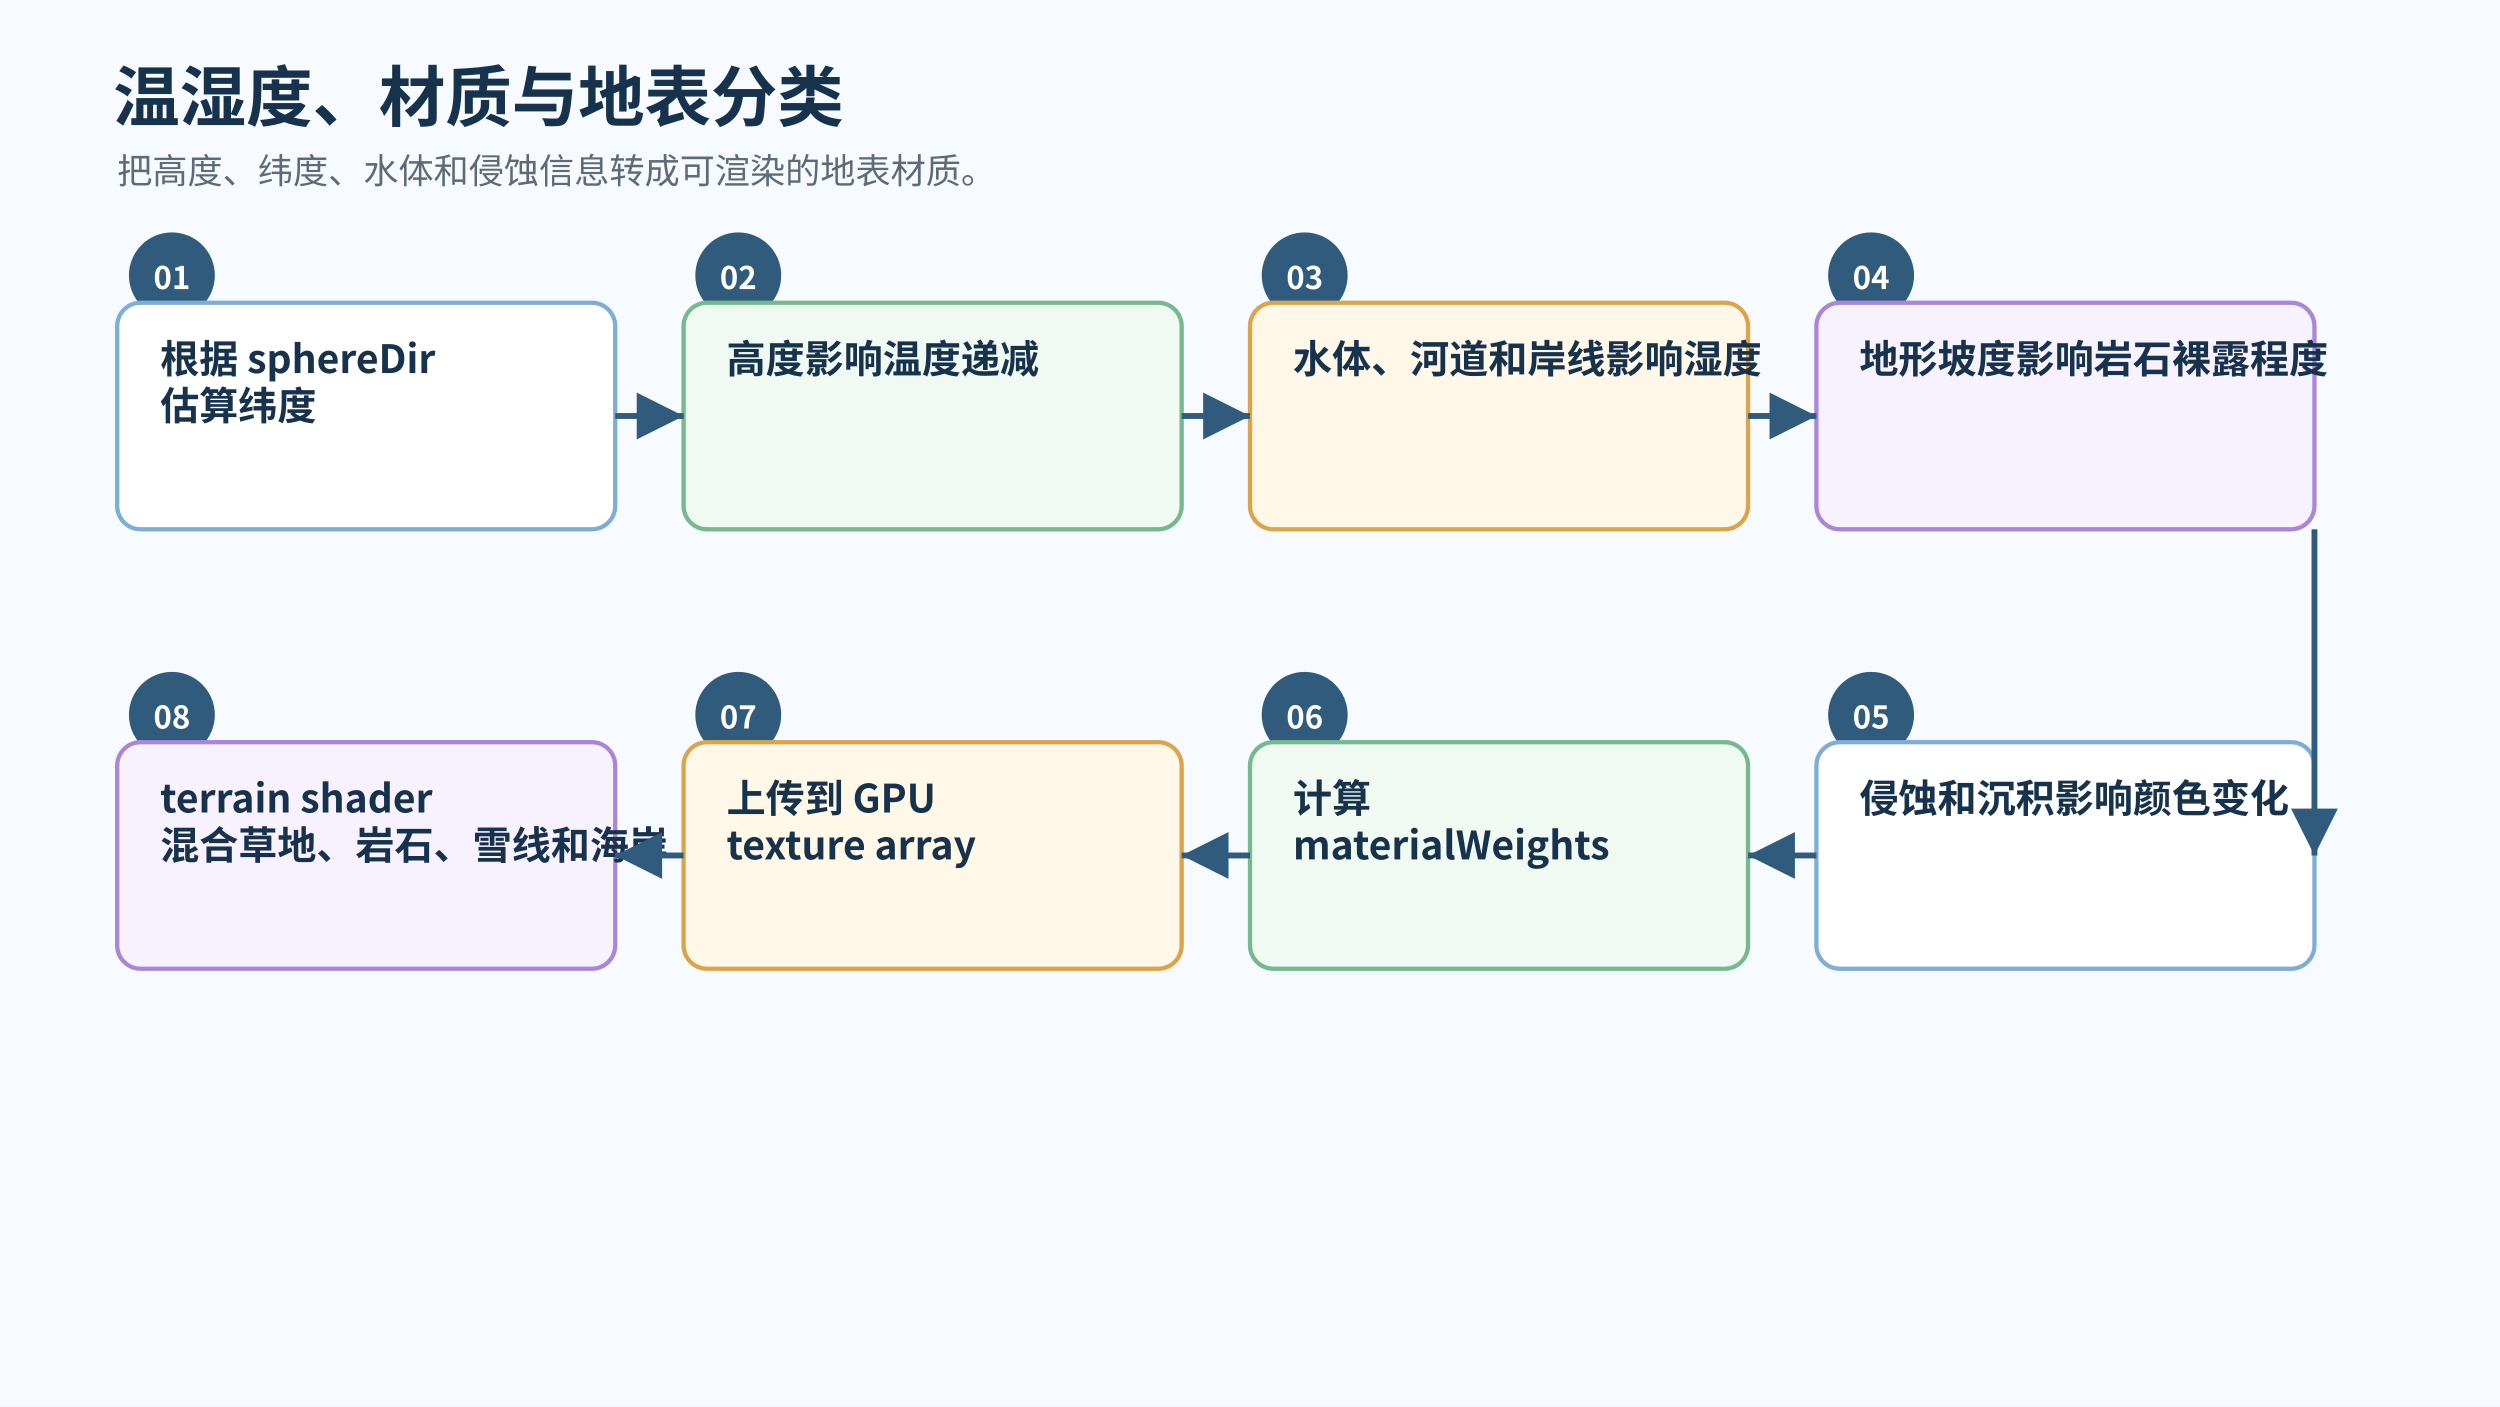
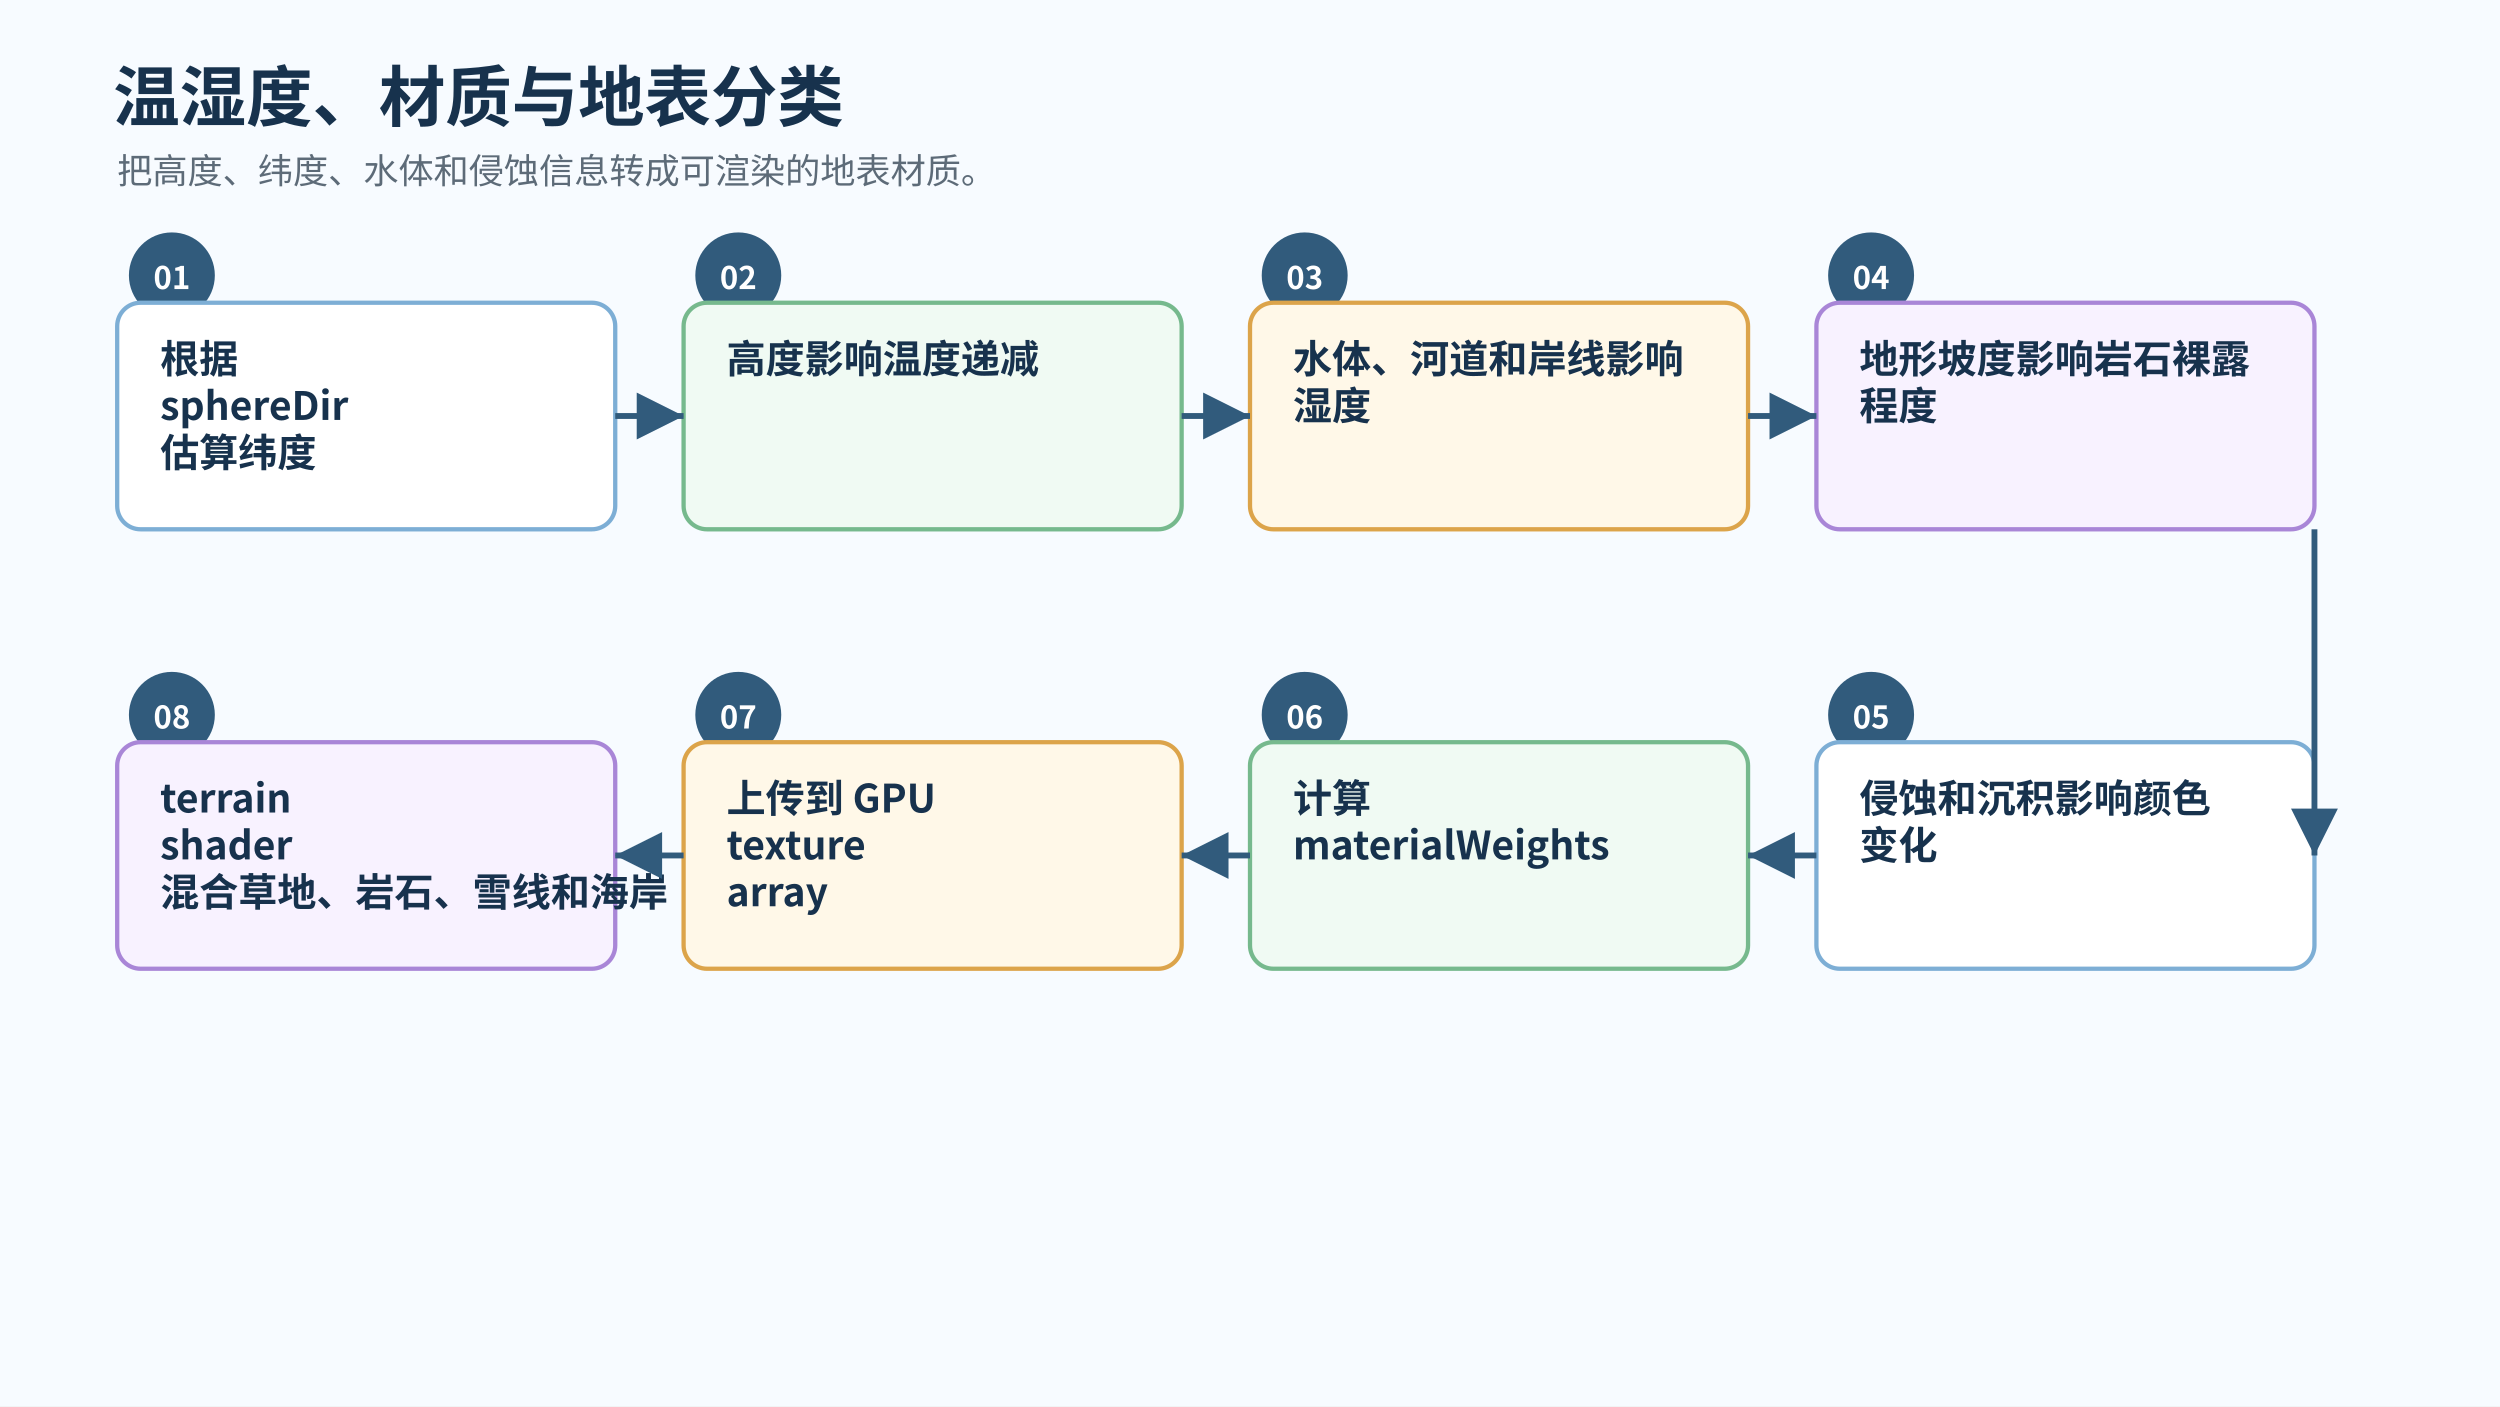
<svg xmlns="http://www.w3.org/2000/svg" width="1280" height="720" viewBox="0 0 1280 720" role="img" aria-labelledby="title desc">
  <defs>
    <marker id="arrow" markerWidth="12" markerHeight="12" refX="10" refY="6" orient="auto">
      <path d="M2,2 L10,6 L2,10 Z" fill="#315b7c" />
    </marker>
    <style>
      .bg{fill:#f7fbff}.title{font:700 34px 'Microsoft YaHei','Noto Sans CJK SC',Arial,sans-serif;fill:#17324d}.sub{font:18px 'Microsoft YaHei','Noto Sans CJK SC',Arial,sans-serif;fill:#5d6b78}
      .box{fill:#fff;stroke-width:2.2}.blue{stroke:#7daed5;fill:#ffffff}.green{stroke:#76b98d;fill:#f0faf3}.amber{stroke:#dca44a;fill:#fff8e8}.violet{stroke:#a986d7;fill:#f8f2ff}
      .label{font:700 20px 'Microsoft YaHei','Noto Sans CJK SC',Arial,sans-serif;fill:#17324d}.small{font:16px 'Microsoft YaHei','Noto Sans CJK SC',Arial,sans-serif;fill:#435464}.arrow{stroke:#315b7c;stroke-width:3;fill:none;marker-end:url(#arrow)}
      .numCircle{fill:#315b7c}.num{font:700 16px 'Microsoft YaHei','Noto Sans CJK SC',Arial,sans-serif;fill:white}
    </style>
  </defs>
  <rect class="bg" width="1280" height="720" />
  <text class="title" x="58" y="62">温湿度、材质与地表分类</text>
  <text class="sub" x="60" y="94" text-anchor="start">把高度、纬度、水体和侵蚀信息转成可渲染的地表材质。</text>
  <circle class="numCircle" cx="88" cy="141" r="22" />
  <text class="num" x="88" y="148" text-anchor="middle">01</text>
  <rect class="box blue" x="60" y="155" width="255" height="116" rx="12" />
-   <text class="label" x="82" y="191" text-anchor="start">根据 sphereDir</text>
-   <text class="label" x="82" y="215" text-anchor="start">估算纬度</text>
+   <text class="label" x="82" y="191" text-anchor="start">根据</text>
+   <text class="label" x="82" y="215" text-anchor="start">sphereDir</text>
+   <text class="label" x="82" y="239" text-anchor="start">估算纬度</text>
  <circle class="numCircle" cx="378" cy="141" r="22" />
  <text class="num" x="378" y="148" text-anchor="middle">02</text>
  <rect class="box green" x="350" y="155" width="255" height="116" rx="12" />
  <text class="label" x="372" y="191" text-anchor="start">高度影响温度递减</text>
  <path class="arrow" d="M315 213 C332 213, 332 213, 350 213" />
  <circle class="numCircle" cx="668" cy="141" r="22" />
  <text class="num" x="668" y="148" text-anchor="middle">03</text>
  <rect class="box amber" x="640" y="155" width="255" height="116" rx="12" />
-   <text class="label" x="662" y="191" text-anchor="start">水体、河道和岸线影响湿度</text>
+   <text class="label" x="662" y="191" text-anchor="start">水体、河道和岸线影响</text>
+   <text class="label" x="662" y="215" text-anchor="start">湿度</text>
  <path class="arrow" d="M605 213 C622 213, 622 213, 640 213" />
  <circle class="numCircle" cx="958" cy="141" r="22" />
  <text class="num" x="958" y="148" text-anchor="middle">04</text>
  <rect class="box violet" x="930" y="155" width="255" height="116" rx="12" />
-   <text class="label" x="952" y="191" text-anchor="start">地形坡度影响岩石裸露程度</text>
+   <text class="label" x="952" y="191" text-anchor="start">地形坡度影响岩石裸露</text>
+   <text class="label" x="952" y="215" text-anchor="start">程度</text>
  <path class="arrow" d="M895 213 C912 213, 912 213, 930 213" />
  <circle class="numCircle" cx="958" cy="366" r="22" />
  <text class="num" x="958" y="373" text-anchor="middle">05</text>
  <rect class="box blue" x="930" y="380" width="255" height="116" rx="12" />
-   <text class="label" x="952" y="416" text-anchor="start">侵蚀和沉积影响颜色变化</text>
+   <text class="label" x="952" y="416" text-anchor="start">侵蚀和沉积影响颜色</text>
+   <text class="label" x="952" y="440" text-anchor="start">变化</text>
  <path class="arrow" d="M1185 271 L1185 338 L1185 338 L1185 438" />
  <circle class="numCircle" cx="668" cy="366" r="22" />
  <text class="num" x="668" y="373" text-anchor="middle">06</text>
  <rect class="box green" x="640" y="380" width="255" height="116" rx="12" />
  <text class="label" x="662" y="416" text-anchor="start">计算</text>
  <text class="label" x="662" y="440" text-anchor="start">materialWeights</text>
  <path class="arrow" d="M930 438 C912 438, 912 438, 895 438" />
  <circle class="numCircle" cx="378" cy="366" r="22" />
  <text class="num" x="378" y="373" text-anchor="middle">07</text>
  <rect class="box amber" x="350" y="380" width="255" height="116" rx="12" />
  <text class="label" x="372" y="416" text-anchor="start">上传到 GPU</text>
-   <text class="label" x="372" y="440" text-anchor="start">texture array</text>
+   <text class="label" x="372" y="440" text-anchor="start">texture</text>
+   <text class="label" x="372" y="464" text-anchor="start">array</text>
  <path class="arrow" d="M640 438 C622 438, 622 438, 605 438" />
  <circle class="numCircle" cx="88" cy="366" r="22" />
  <text class="num" x="88" y="373" text-anchor="middle">08</text>
  <rect class="box violet" x="60" y="380" width="255" height="116" rx="12" />
-   <text class="label" x="82" y="416" text-anchor="start">terrain shader</text>
-   <text class="label" x="82" y="440" text-anchor="start">混合草地、岩石、雪线和海岸</text>
+   <text class="label" x="82" y="416" text-anchor="start">terrain</text>
+   <text class="label" x="82" y="440" text-anchor="start">shader</text>
+   <text class="label" x="82" y="464" text-anchor="start">混合草地、岩石、雪线和海岸</text>
  <path class="arrow" d="M350 438 C332 438, 332 438, 315 438" />
</svg>
